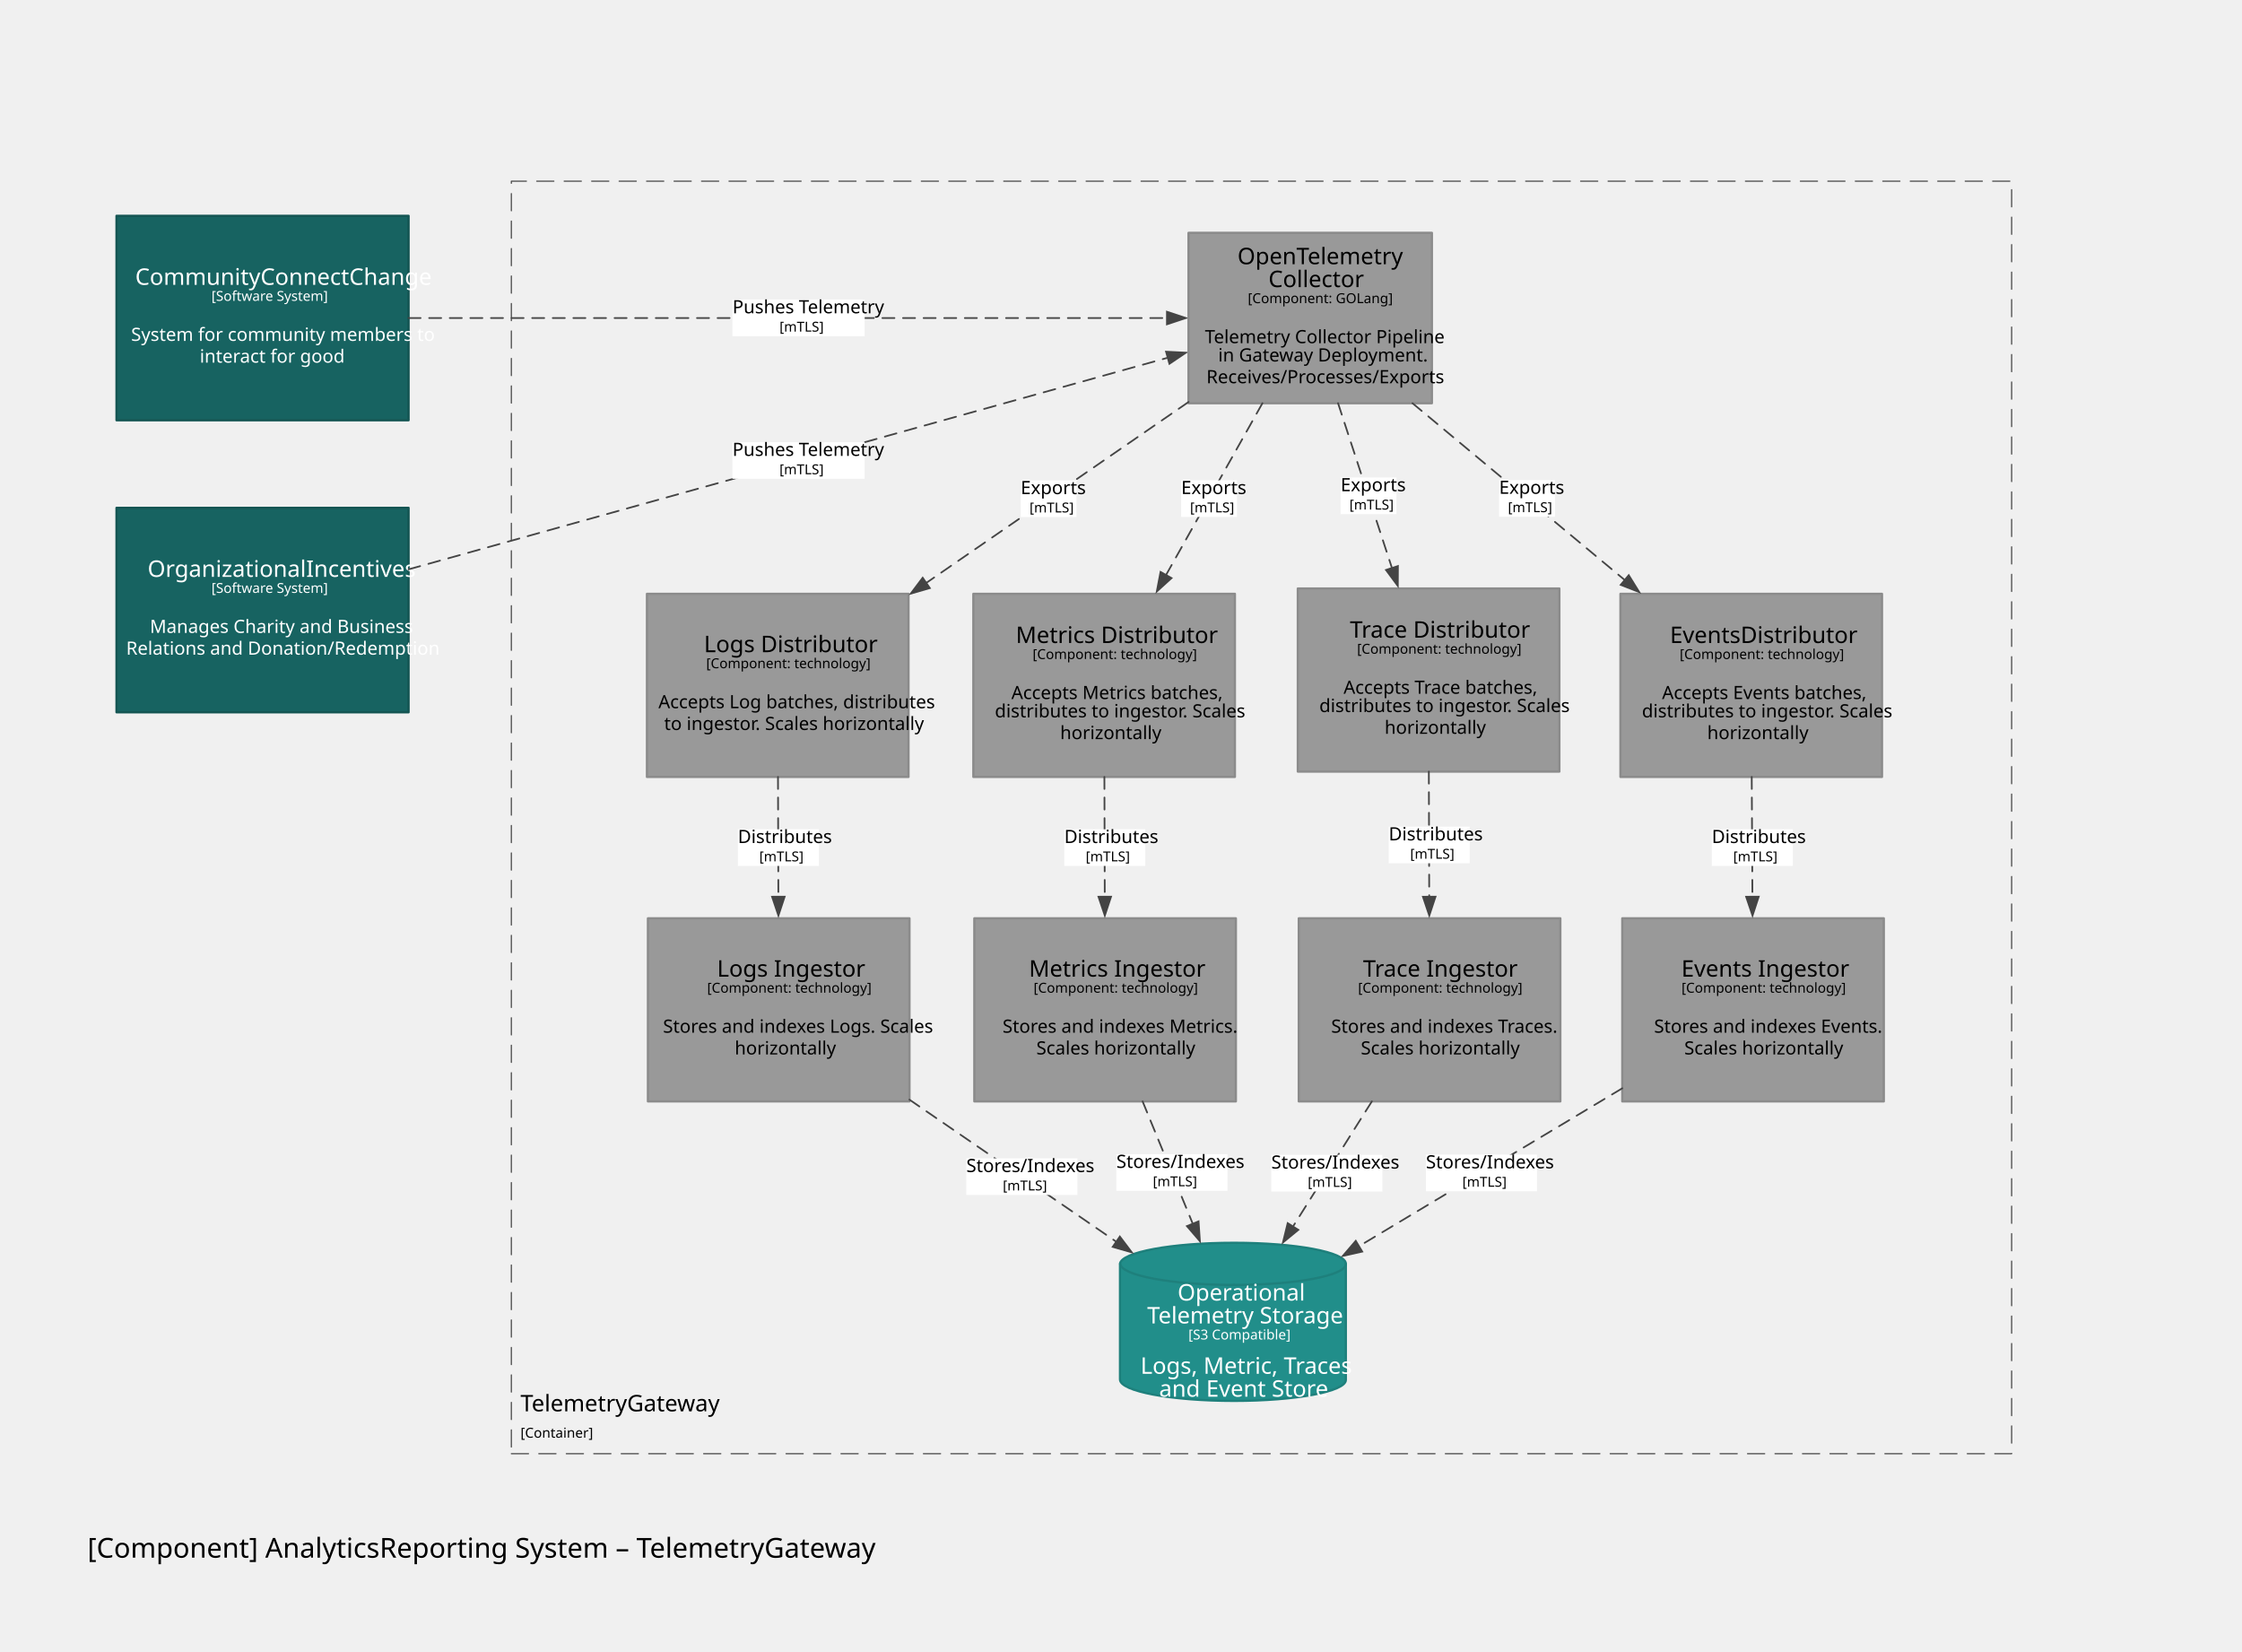
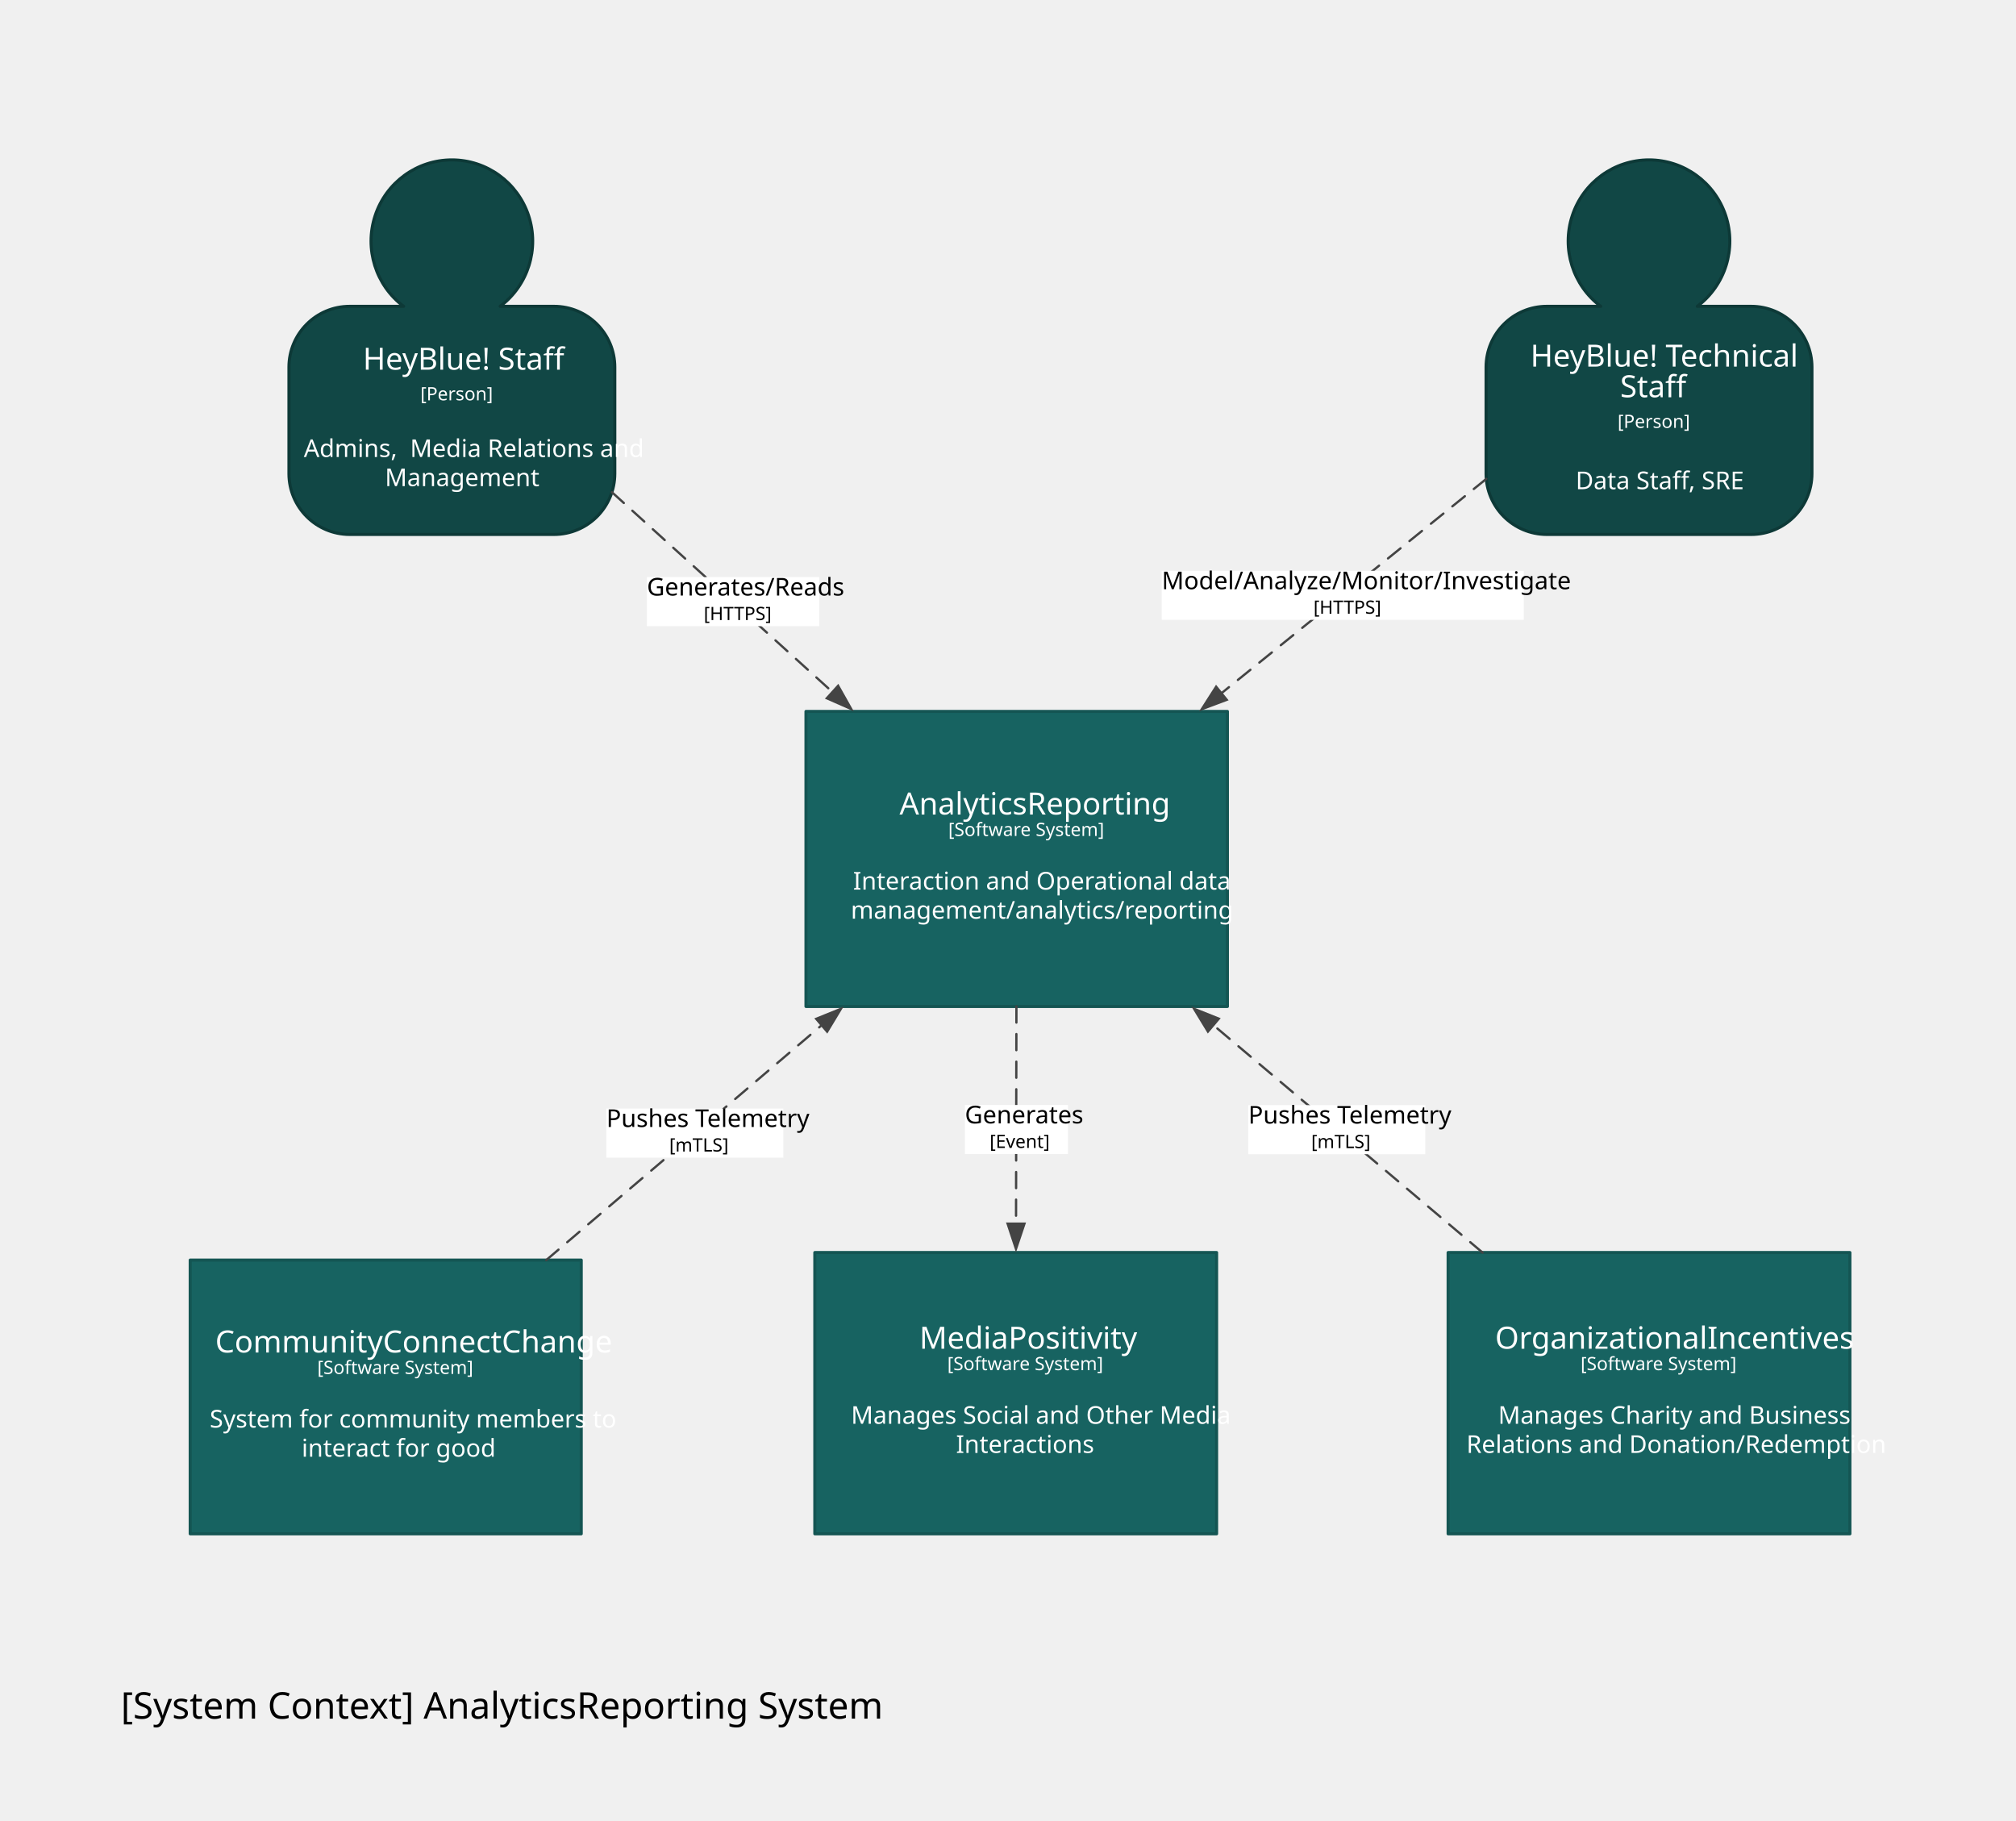
- <svg xmlns="http://www.w3.org/2000/svg" xmlns:xlink="http://www.w3.org/1999/xlink" width="13.602in" height="10.02in" viewBox="0 0 979.37 721.417" xml:space="preserve" color-interpolation-filters="sRGB" class="st18">
+ <svg xmlns="http://www.w3.org/2000/svg" xmlns:xlink="http://www.w3.org/1999/xlink" width="9.134in" height="8.248in" viewBox="0 0 657.638 593.858" xml:space="preserve" color-interpolation-filters="sRGB" class="st15">
  <style type="text/css">
	
- 		.st1 {fill:none;stroke:none;stroke-linecap:round;stroke-linejoin:round;stroke-width:0.75}
- 		.st2 {fill:#000000;font-family:Calibri;font-size:1em}
- 		.st3 {fill:none;stroke:#444444;stroke-dasharray:7.5,4.5;stroke-linecap:round;stroke-linejoin:round;stroke-width:0.5}
- 		.st4 {fill:#000000;font-family:Calibri;font-size:0.833em}
- 		.st5 {font-size:0.6em}
- 		.st6 {fill:#176361;stroke:#145553;stroke-linecap:round;stroke-linejoin:round;stroke-width:1}
- 		.st7 {fill:#ffffff;font-family:Calibri;font-size:0.833em}
- 		.st8 {font-size:0.8em}
- 		.st9 {marker-end:url(#mrkr13-25);stroke:#444444;stroke-dasharray:5.25,3.75;stroke-linecap:round;stroke-linejoin:round;stroke-width:0.75}
- 		.st10 {fill:#444444;fill-opacity:1;stroke:#444444;stroke-opacity:1;stroke-width:0.229}
- 		.st11 {fill:#ffffff;stroke:none;stroke-linecap:butt;stroke-width:7.2}
- 		.st12 {fill:#000000;font-family:Calibri;font-size:0.667em}
- 		.st13 {font-size:0.75em}
- 		.st14 {fill:#999999;stroke:#8b8b8b;stroke-linecap:round;stroke-linejoin:round;stroke-width:1}
- 		.st15 {font-size:1em}
- 		.st16 {fill:#218e8a}
- 		.st17 {stroke:#1e807c;stroke-linecap:round;stroke-linejoin:round;stroke-width:1}
- 		.st18 {fill:none;fill-rule:evenodd;font-size:12px;overflow:visible;stroke-linecap:square;stroke-miterlimit:3}
+ 		.st1 {fill:#176361;stroke:#145553;stroke-linecap:round;stroke-linejoin:round;stroke-width:1}
+ 		.st2 {fill:#ffffff;font-family:Calibri;font-size:0.833em}
+ 		.st3 {font-size:0.6em}
+ 		.st4 {font-size:0.8em}
+ 		.st5 {fill:#114745;stroke:#0d3937;stroke-linecap:round;stroke-linejoin:round;stroke-width:1}
+ 		.st6 {font-size:1em}
+ 		.st7 {marker-end:url(#mrkr13-42);stroke:#444444;stroke-dasharray:5.25,3.75;stroke-linecap:round;stroke-linejoin:round;stroke-width:0.75}
+ 		.st8 {fill:#444444;fill-opacity:1;stroke:#444444;stroke-opacity:1;stroke-width:0.229}
+ 		.st9 {fill:#ffffff;stroke:none;stroke-linecap:butt;stroke-width:7.2}
+ 		.st10 {fill:#000000;font-family:Calibri;font-size:0.667em}
+ 		.st11 {font-size:0.75em}
+ 		.st12 {fill:#ffffff;stroke:none;stroke-linecap:butt}
+ 		.st13 {fill:none;stroke:none;stroke-linecap:round;stroke-linejoin:round;stroke-width:0.75}
+ 		.st14 {fill:#000000;font-family:Calibri;font-size:1em}
+ 		.st15 {fill:none;fill-rule:evenodd;font-size:12px;overflow:visible;stroke-linecap:square;stroke-miterlimit:3}
	
	</style>
  <defs id="Markers">
    <g id="lend13">
      <path d="M 3 1 L 0 0 L 3 -1 L 3 1 " style="stroke:none" />
    </g>
-     <marker id="mrkr13-25" class="st10" refX="-13.08" orient="auto" markerUnits="strokeWidth" overflow="visible">
+     <marker id="mrkr13-42" class="st8" refX="-13.08" orient="auto" markerUnits="strokeWidth" overflow="visible">
      <use xlink:href="#lend13" transform="scale(-4.36,-4.36) " />
    </marker>
  </defs>
  <g>
-     <g id="shape3-1" transform="translate(23.5922,-18)">
-       <rect x="0" y="668.126" width="330.739" height="53.291" class="st1" />
-       <text x="14.62" y="698.37" class="st2">[Component] AnalyticsReporting System – TelemetryGateway</text>
-     </g>
-     <g id="shape4-4" transform="translate(223.37,-86.4567)">
-       <path d="M0 721.42 L655.37 721.42 L655.37 165.58 L0 165.58 L0 721.42 Z" class="st3" />
-       <text x="4" y="702.92" class="st4">TelemetryGateway<tspan x="4" dy="1.917em" class="st5">[Container]</tspan>
+     <g id="shape1-1" transform="translate(262.913,-265.559)">
+       <rect x="0" y="497.622" width="137.48" height="96.236" class="st1" />
+       <text x="30.51" y="531.24" class="st2">AnalyticsReporting <tspan x="46.42" dy="1.167em" class="st3">[Software System] </tspan>
+         <tspan x="15.37" dy="2.187em" class="st4">Interaction and Operational data </tspan>
+         <tspan x="14.61" dy="1.188em" class="st4">management/analytics/reporting</tspan>
      </text>
    </g>
-     <g id="shape5-8" transform="translate(50.9079,-410.315)">
-       <rect x="0" y="632.126" width="127.559" height="89.291" class="st6" />
-       <text x="13.56" y="662.27" class="st7">OrganizationalIncentives <tspan x="41.46" dy="1.167em" class="st5">[Software System] </tspan>
-         <tspan x="14.56" dy="2.187em" class="st8">Manages Charity and Business </tspan>
-         <tspan x="4.2" dy="1.188em" class="st8">Relations and Donation/Redemption</tspan>
+     <g id="shape2-7" transform="translate(94.252,-419.528)">
+       <path d="M37.41 519.45 L19.84 519.45 A19.843 19.843 -180 0 0 -0 539.29 L0 574.02 A19.843 19.843 -180 0 0 19.84 593.86        L86.46 593.86 A19.843 19.843 -180 0 0 106.3 574.02 L106.3 539.29 A19.843 19.843 -180 0 0 86.46 519.45        L68.89 519.45 A26.362 26.504 -180 1 0 37.41 519.45 Z" class="st5" />
+       <text x="24.12" y="540.11" class="st2">HeyBlue! Staff <tspan x="42.89" dy="1.667em" class="st3">[Person]  </tspan>
+         <tspan x="4.85" dy="2.312em" class="st4">Admins,  Media Relations and </tspan>
+         <tspan x="31.3" dy="1.188em" class="st4">Management</tspan>
      </text>
    </g>
-     <g id="shape6-14" transform="translate(50.9079,-537.874)">
-       <rect x="0" y="632.126" width="127.559" height="89.291" class="st6" />
-       <text x="8.16" y="662.27" class="st7">CommunityConnectChange <tspan x="41.46" dy="1.167em" class="st5">[Software System] </tspan>
-         <tspan x="6.36" dy="2.187em" class="st8">System for community members to </tspan>
-         <tspan x="36.35" dy="1.188em" class="st8">interact for good</tspan>
+     <g id="shape3-13" transform="translate(484.775,-419.528)">
+       <path d="M37.41 519.45 L19.84 519.45 A19.843 19.843 -180 0 0 -0 539.29 L0 574.02 A19.843 19.843 -180 0 0 19.84 593.86        L86.46 593.86 A19.843 19.843 -180 0 0 106.3 574.02 L106.3 539.29 A19.843 19.843 -180 0 0 86.46 519.45        L68.89 519.45 A26.362 26.504 -180 1 0 37.41 519.45 Z" class="st5" />
+       <text x="14.45" y="539.11" class="st2">HeyBlue! Technical <tspan x="43.73" dy="1em" class="st6">Staff </tspan>
+         <tspan x="42.89" dy="1.667em" class="st3">[Person]  </tspan>
+         <tspan x="29.21" dy="2.5em" class="st4">Data Staff, SRE</tspan>
      </text>
    </g>
-     <g id="shape7-20" transform="translate(178.467,-589.606)">
-       <path d="M0 728.5 L330.91 728.5" class="st9" />
-       <rect x="141.497" y="720.434" width="57.741" height="16" class="st11" />
-       <text x="141.5" y="726.43" class="st12">Pushes Telemetry <tspan x="162.03" dy="1.333em" class="st13">[mTLS]</tspan>
+     <g id="shape7-19" transform="translate(62.0421,-93.5433)">
+       <rect x="0" y="504.567" width="127.559" height="89.291" class="st1" />
+       <text x="8.16" y="534.71" class="st2">CommunityConnectChange <tspan x="41.46" dy="1.167em" class="st3">[Software System] </tspan>
+         <tspan x="6.36" dy="2.187em" class="st4">System for community members to </tspan>
+         <tspan x="36.35" dy="1.188em" class="st4">interact for good</tspan>
      </text>
    </g>
-     <g id="shape8-29" transform="translate(178.467,-472.738)">
-       <path d="M0 721.42 L331.27 629.08" class="st9" />
-       <rect x="141.478" y="665.864" width="57.741" height="16" class="st11" />
-       <text x="141.48" y="671.86" class="st12">Pushes Telemetry <tspan x="162.01" dy="1.333em" class="st13">[mTLS]</tspan>
+     <g id="shape8-25" transform="translate(265.799,-93.5433)">
+       <rect x="0" y="502.11" width="131.069" height="91.748" class="st1" />
+       <text x="34.11" y="533.48" class="st2">MediaPositivity <tspan x="43.21" dy="1.167em" class="st3">[Software System] </tspan>
+         <tspan x="11.8" dy="2.187em" class="st4">Manages Social and Other Media </tspan>
+         <tspan x="46.06" dy="1.188em" class="st4">Interactions</tspan>
      </text>
    </g>
-     <g id="shape9-37" transform="translate(519.188,-545.315)">
-       <rect x="0" y="647.008" width="106.299" height="74.409" class="st14" />
-       <text x="21.37" y="660.71" class="st4">OpenTelemetry <tspan x="34.9" dy="1em" class="st15">Collector </tspan>
-         <tspan x="25.88" dy="1.167em" class="st5">[Component: GOLang] </tspan>
-         <tspan x="7.16" dy="2.187em" class="st8">Telemetry Collector Pipeline </tspan>
-         <tspan x="12.94" dy="1em" class="st8">in Gateway Deployment. </tspan>
-         <tspan x="7.81" dy="1.188em" class="st8">Receives/Processes/Exports</tspan>
+     <g id="shape9-31" transform="translate(472.391,-93.5433)">
+       <rect x="0" y="502.11" width="131.069" height="91.748" class="st1" />
+       <text x="15.32" y="533.48" class="st2">OrganizationalIncentives <tspan x="43.21" dy="1.167em" class="st3">[Software System] </tspan>
+         <tspan x="16.32" dy="2.187em" class="st4">Manages Charity and Business </tspan>
+         <tspan x="5.96" dy="1.188em" class="st4">Relations and Donation/Redemption</tspan>
      </text>
    </g>
-     <g id="shape10-45" transform="translate(489.26,-109.531)">
-       <path d="M98.63 661.5 A48.861 9.139 -180 0 0 49.84 652.37 L49.77 652.37 A49.843 9.357 -180 0 0 -0 661.57 L0 712.06        A49.843 9.357 -180 0 0 49.77 721.42 L49.84 721.42 A48.861 9.139 -180 0 0 98.63 712.28 L98.63 661.5        Z" class="st16" />
-       <path d="M98.63 661.5 A48.861 9.139 -180 0 0 49.84 652.37 L49.77 652.37 A49.843 9.357 -180 0 0 -0 661.57 L0 712.06        A49.843 9.357 -180 0 0 49.77 721.42 L49.84 721.42 A48.861 9.139 -180 0 0 98.63 712.28 L98.63 661.5" class="st17" />
-       <path d="M0.07 661.42 A49.843 9.357 -180 0 0 49.92 670.78" class="st17" />
-       <path d="M98.65 661.64 A48.861 9.139 0 0 1 49.78 670.78" class="st17" />
-       <text x="25.13" y="677.6" class="st7">Operational <tspan x="11.88" dy="1em" class="st15">Telemetry Storage </tspan>
-         <tspan x="29.86" dy="1.167em" class="st5">[S3 Compatible]  </tspan>
-         <tspan x="8.94" dy="1.5em" class="st15">Logs, Metric, Traces </tspan>
-         <tspan x="17.08" dy="1em" class="st15">and Event Store</tspan>
+     <g id="shape11-37" transform="translate(178.187,-182.835)">
+       <path d="M0 593.86 L89.56 517.5" class="st7" />
+       <rect x="19.6" y="544.441" width="57.741" height="16" class="st9" />
+       <text x="19.6" y="550.44" class="st10">Pushes Telemetry <tspan x="40.13" dy="1.333em" class="st11">[mTLS]</tspan>
      </text>
    </g>
-     <g id="shape11-55" transform="translate(282.614,-382.082)">
-       <rect x="0" y="641.452" width="114.236" height="79.965" class="st14" />
-       <text x="24.89" y="666.93" class="st4">Logs Distributor <tspan x="25.87" dy="1.167em" class="st5">[Component: technology] </tspan>
-         <tspan x="5" dy="2.187em" class="st8">Accepts Log batches, distributes </tspan>
-         <tspan x="7.51" dy="1.188em" class="st8">to ingestor. Scales horizontally</tspan>
+     <g id="shape12-46" transform="translate(483.624,-185.291)">
+       <path d="M0 593.86 L-87.52 519.92" class="st7" />
+       <rect x="-76.424" y="545.777" width="57.741" height="16" class="st12" />
+       <text x="-76.42" y="551.78" class="st10">Pushes Telemetry <tspan x="-55.89" dy="1.333em" class="st11">[mTLS]</tspan>
      </text>
    </g>
-     <g id="shape12-61" transform="translate(283.039,-240.35)">
-       <rect x="0" y="641.452" width="114.236" height="79.965" class="st14" />
-       <text x="30.2" y="666.93" class="st4">Logs Ingestor <tspan x="25.87" dy="1.167em" class="st5">[Component: technology] </tspan>
-         <tspan x="6.58" dy="2.187em" class="st8">Stores and indexes Logs. Scales </tspan>
-         <tspan x="37.9" dy="1.188em" class="st8">horizontally</tspan>
+     <g id="shape13-54" transform="translate(338.578,-265.559)">
+       <path d="M-7.01 593.86 L-7.14 664.32" class="st7" />
+       <rect x="-23.827" y="625.994" width="33.621" height="16" class="st9" />
+       <text x="-23.83" y="631.99" class="st10">Generates <tspan x="-15.75" dy="1.333em" class="st11">[Event]</tspan>
      </text>
    </g>
-     <g id="shape13-67" transform="translate(519.188,-545.856)">
-       <path d="M0 721.42 L-114.26 800.24" class="st9" />
-       <rect x="-73.327" y="755.672" width="24.39" height="16" class="st11" />
-       <text x="-73.33" y="761.67" class="st12">Exports <tspan x="-69.47" dy="1.333em" class="st13">[mTLS]</tspan>
+     <g id="shape14-62" transform="translate(199.605,-433.316)">
+       <path d="M0 593.86 L71.67 658.79" class="st7" />
+       <rect x="11.419" y="621.569" width="56.199" height="16" class="st12" />
+       <text x="11.42" y="627.57" class="st10">Generates/Reads <tspan x="29.96" dy="1.333em" class="st11">[HTTPS]</tspan>
      </text>
    </g>
-     <g id="shape14-75" transform="translate(332.858,-382.082)">
-       <path d="M6.99 721.42 L7.15 773.37" class="st9" />
-       <rect x="-10.536" y="744.302" width="35.386" height="16" class="st11" />
-       <text x="-10.54" y="750.3" class="st12">Distributes <tspan x="-1.18" dy="1.333em" class="st13">[mTLS]</tspan>
+     <g id="shape15-70" transform="translate(484.849,-437.66)">
+       <path d="M0 593.86 L-86.11 663.55" class="st7" />
+       <rect x="-105.882" y="623.847" width="118.108" height="16" class="st9" />
+       <text x="-105.88" y="629.85" class="st10">Model/Analyze/Monitor/Investigate <tspan x="-56.39" dy="1.333em" class="st11">[HTTPS]</tspan>
      </text>
    </g>
-     <g id="shape15-83" transform="translate(397.276,-241.104)">
-       <path d="M0 721.42 L90.03 783.25" class="st9" />
-       <rect x="24.828" y="747.052" width="48.539" height="16" class="st11" />
-       <text x="24.83" y="753.05" class="st12">Stores/Indexes <tspan x="40.76" dy="1.333em" class="st13">[mTLS]</tspan>
-       </text>
-     </g>
-     <g id="shape16-91" transform="translate(425.197,-382.082)">
-       <rect x="0" y="641.452" width="114.236" height="79.965" class="st14" />
-       <text x="18.54" y="662.93" class="st4">Metrics Distributor <tspan x="25.87" dy="1.167em" class="st5">[Component: technology] </tspan>
-         <tspan x="16.6" dy="2.187em" class="st8">Accepts Metrics batches, </tspan>
-         <tspan x="9.39" dy="1em" class="st8">distributes to ingestor. Scales </tspan>
-         <tspan x="37.9" dy="1.188em" class="st8">horizontally</tspan>
-       </text>
-     </g>
-     <g id="shape17-98" transform="translate(425.622,-240.35)">
-       <rect x="0" y="641.452" width="114.236" height="79.965" class="st14" />
-       <text x="23.85" y="666.93" class="st4">Metrics Ingestor <tspan x="25.87" dy="1.167em" class="st5">[Component: technology] </tspan>
-         <tspan x="12.32" dy="2.187em" class="st8">Stores and indexes Metrics. </tspan>
-         <tspan x="27.08" dy="1.188em" class="st8">Scales horizontally</tspan>
-       </text>
-     </g>
-     <g id="shape18-104" transform="translate(475.441,-382.082)">
-       <path d="M6.99 721.42 L7.15 773.37" class="st9" />
-       <rect x="-10.536" y="744.302" width="35.386" height="16" class="st11" />
-       <text x="-10.54" y="750.3" class="st12">Distributes <tspan x="-1.18" dy="1.333em" class="st13">[mTLS]</tspan>
-       </text>
-     </g>
-     <g id="shape19-112" transform="translate(499.124,-240.35)">
-       <path d="M0 721.42 L21.76 774.51" class="st9" />
-       <rect x="-11.466" y="744.478" width="48.539" height="16" class="st11" />
-       <text x="-11.47" y="750.48" class="st12">Stores/Indexes <tspan x="4.47" dy="1.333em" class="st13">[mTLS]</tspan>
-       </text>
-     </g>
-     <g id="shape20-120" transform="translate(566.929,-384.408)">
-       <rect x="0" y="641.452" width="114.236" height="79.965" class="st14" />
-       <text x="22.76" y="662.93" class="st4">Trace Distributor <tspan x="25.87" dy="1.167em" class="st5">[Component: technology] </tspan>
-         <tspan x="19.97" dy="2.187em" class="st8">Accepts Trace batches, </tspan>
-         <tspan x="9.39" dy="1em" class="st8">distributes to ingestor. Scales </tspan>
-         <tspan x="37.9" dy="1.188em" class="st8">horizontally</tspan>
-       </text>
-     </g>
-     <g id="shape21-127" transform="translate(567.354,-240.35)">
-       <rect x="0" y="641.452" width="114.236" height="79.965" class="st14" />
-       <text x="28.07" y="666.93" class="st4">Trace Ingestor <tspan x="25.87" dy="1.167em" class="st5">[Component: technology] </tspan>
-         <tspan x="14.14" dy="2.187em" class="st8">Stores and indexes Traces. </tspan>
-         <tspan x="27.08" dy="1.188em" class="st8">Scales horizontally</tspan>
-       </text>
-     </g>
-     <g id="shape22-133" transform="translate(617.173,-384.408)">
-       <path d="M6.99 721.42 L7.15 775.7" class="st9" />
-       <rect x="-10.536" y="745.465" width="35.386" height="16" class="st11" />
-       <text x="-10.54" y="751.47" class="st12">Distributes <tspan x="-1.18" dy="1.333em" class="st13">[mTLS]</tspan>
-       </text>
-     </g>
-     <g id="shape23-141" transform="translate(599.273,-240.35)">
-       <path d="M0 721.42 L-34.25 775.75" class="st9" />
-       <rect x="-43.949" y="744.773" width="48.539" height="16" class="st11" />
-       <text x="-43.95" y="750.77" class="st12">Stores/Indexes <tspan x="-28.02" dy="1.333em" class="st13">[mTLS]</tspan>
-       </text>
-     </g>
-     <g id="shape24-149" transform="translate(707.864,-382.082)">
-       <rect x="0" y="641.452" width="114.236" height="79.965" class="st14" />
-       <text x="21.62" y="662.93" class="st4">EventsDistributor <tspan x="25.87" dy="1.167em" class="st5">[Component: technology] </tspan>
-         <tspan x="18.16" dy="2.187em" class="st8">Accepts Events batches, </tspan>
-         <tspan x="9.39" dy="1em" class="st8">distributes to ingestor. Scales </tspan>
-         <tspan x="37.9" dy="1.188em" class="st8">horizontally</tspan>
-       </text>
-     </g>
-     <g id="shape25-156" transform="translate(708.661,-240.35)">
-       <rect x="0" y="641.452" width="114.236" height="79.965" class="st14" />
-       <text x="25.8" y="666.93" class="st4">Events Ingestor <tspan x="25.87" dy="1.167em" class="st5">[Component: technology] </tspan>
-         <tspan x="13.89" dy="2.187em" class="st8">Stores and indexes Events. </tspan>
-         <tspan x="27.08" dy="1.188em" class="st8">Scales horizontally</tspan>
-       </text>
-     </g>
-     <g id="shape26-162" transform="translate(758.294,-382.082)">
-       <path d="M6.91 721.42 L7.21 773.37" class="st9" />
-       <rect x="-10.536" y="744.302" width="35.386" height="16" class="st11" />
-       <text x="-10.54" y="750.3" class="st12">Distributes <tspan x="-1.18" dy="1.333em" class="st13">[mTLS]</tspan>
-       </text>
-     </g>
-     <g id="shape27-170" transform="translate(708.661,-246.072)">
-       <path d="M0 721.42 L-114.69 790.21" class="st9" />
-       <rect x="-85.788" y="750.399" width="48.539" height="16" class="st11" />
-       <text x="-85.79" y="756.4" class="st12">Stores/Indexes <tspan x="-69.86" dy="1.333em" class="st13">[mTLS]</tspan>
-       </text>
-     </g>
-     <g id="shape32-178" transform="translate(551.464,-545.315)">
-       <path d="M0 721.42 L-41.92 796.13" class="st9" />
-       <rect x="-35.494" y="755.087" width="24.39" height="16" class="st11" />
-       <text x="-35.49" y="761.09" class="st12">Exports <tspan x="-31.64" dy="1.333em" class="st13">[mTLS]</tspan>
-       </text>
-     </g>
-     <g id="shape33-186" transform="translate(584.504,-545.315)">
-       <path d="M0 721.42 L23.42 793.03" class="st9" />
-       <rect x="1.106" y="753.868" width="24.39" height="16" class="st11" />
-       <text x="1.11" y="759.87" class="st12">Exports <tspan x="4.96" dy="1.333em" class="st13">[mTLS]</tspan>
-       </text>
-     </g>
-     <g id="shape34-194" transform="translate(617.006,-545.315)">
-       <path d="M0 721.42 L92.43 798.41" class="st9" />
-       <rect x="37.838" y="754.999" width="24.39" height="16" class="st11" />
-       <text x="37.84" y="761" class="st12">Exports <tspan x="41.7" dy="1.333em" class="st13">[mTLS]</tspan>
-       </text>
+     <g id="shape16-78" transform="translate(10.063,-10.2047)">
+       <rect x="0" y="540.567" width="274.677" height="53.291" class="st13" />
+       <text x="29.38" y="570.81" class="st14">[System Context] AnalyticsReporting System</text>
    </g>
  </g>
</svg>
